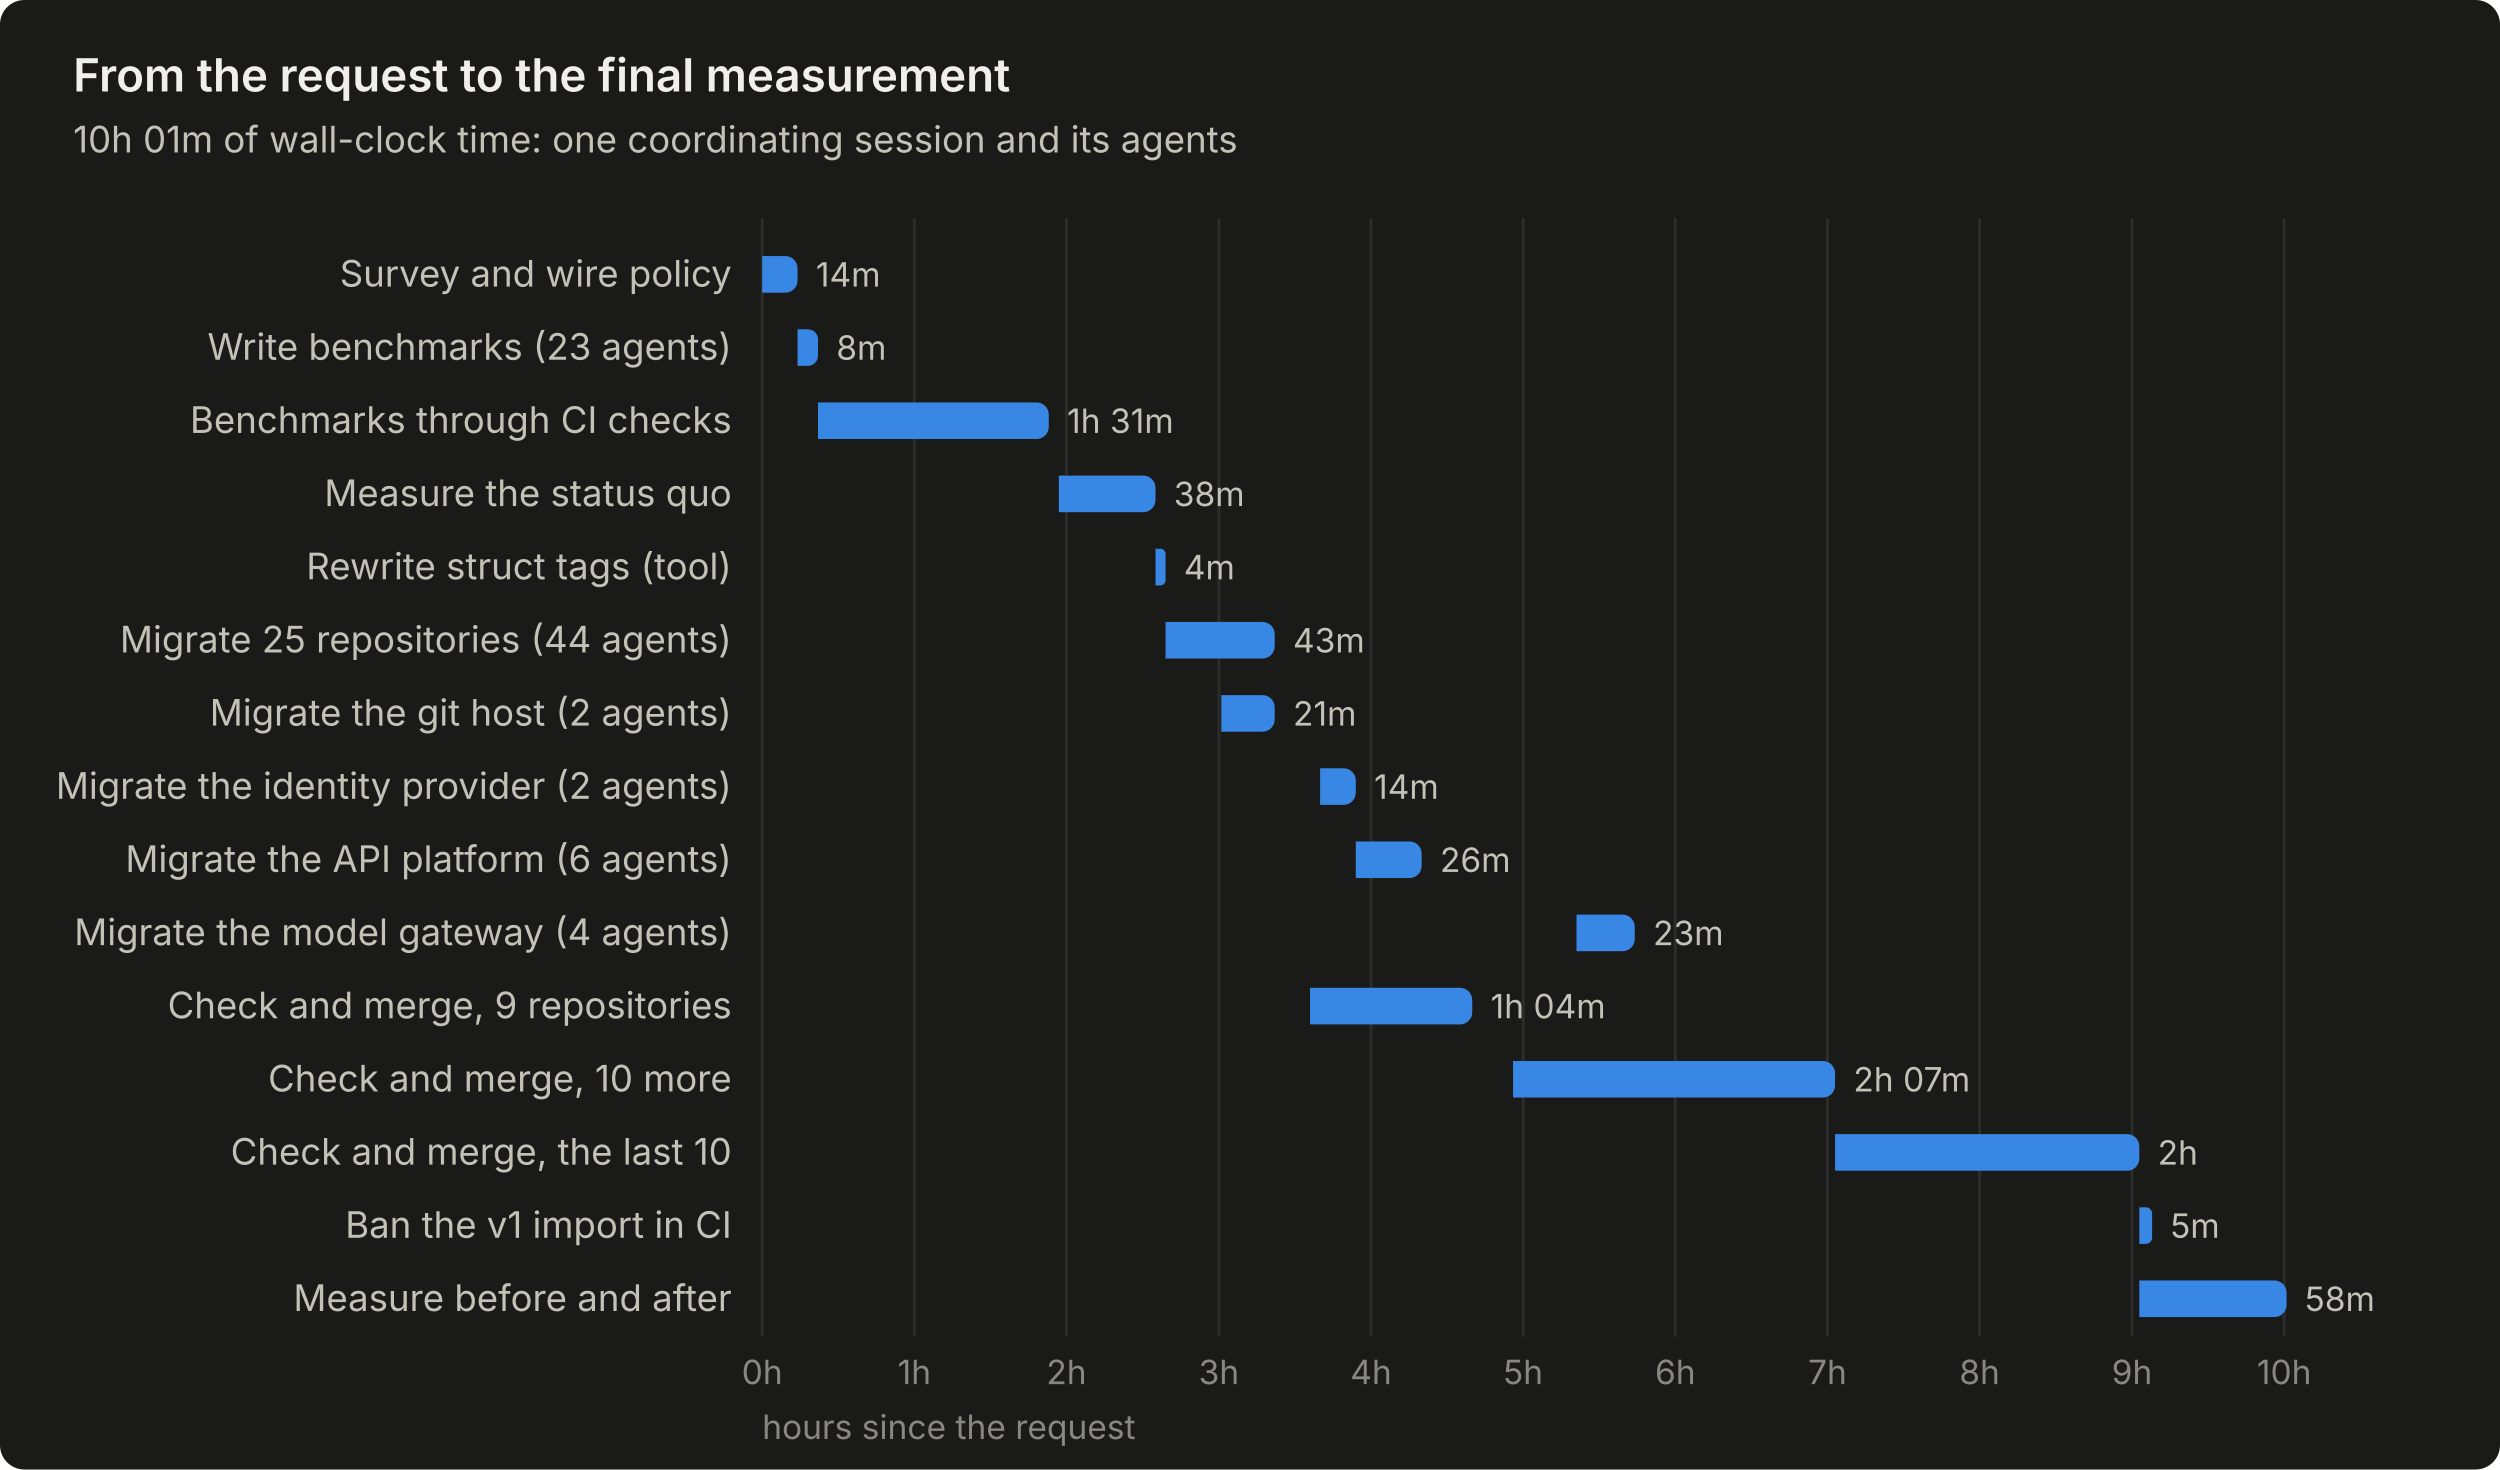
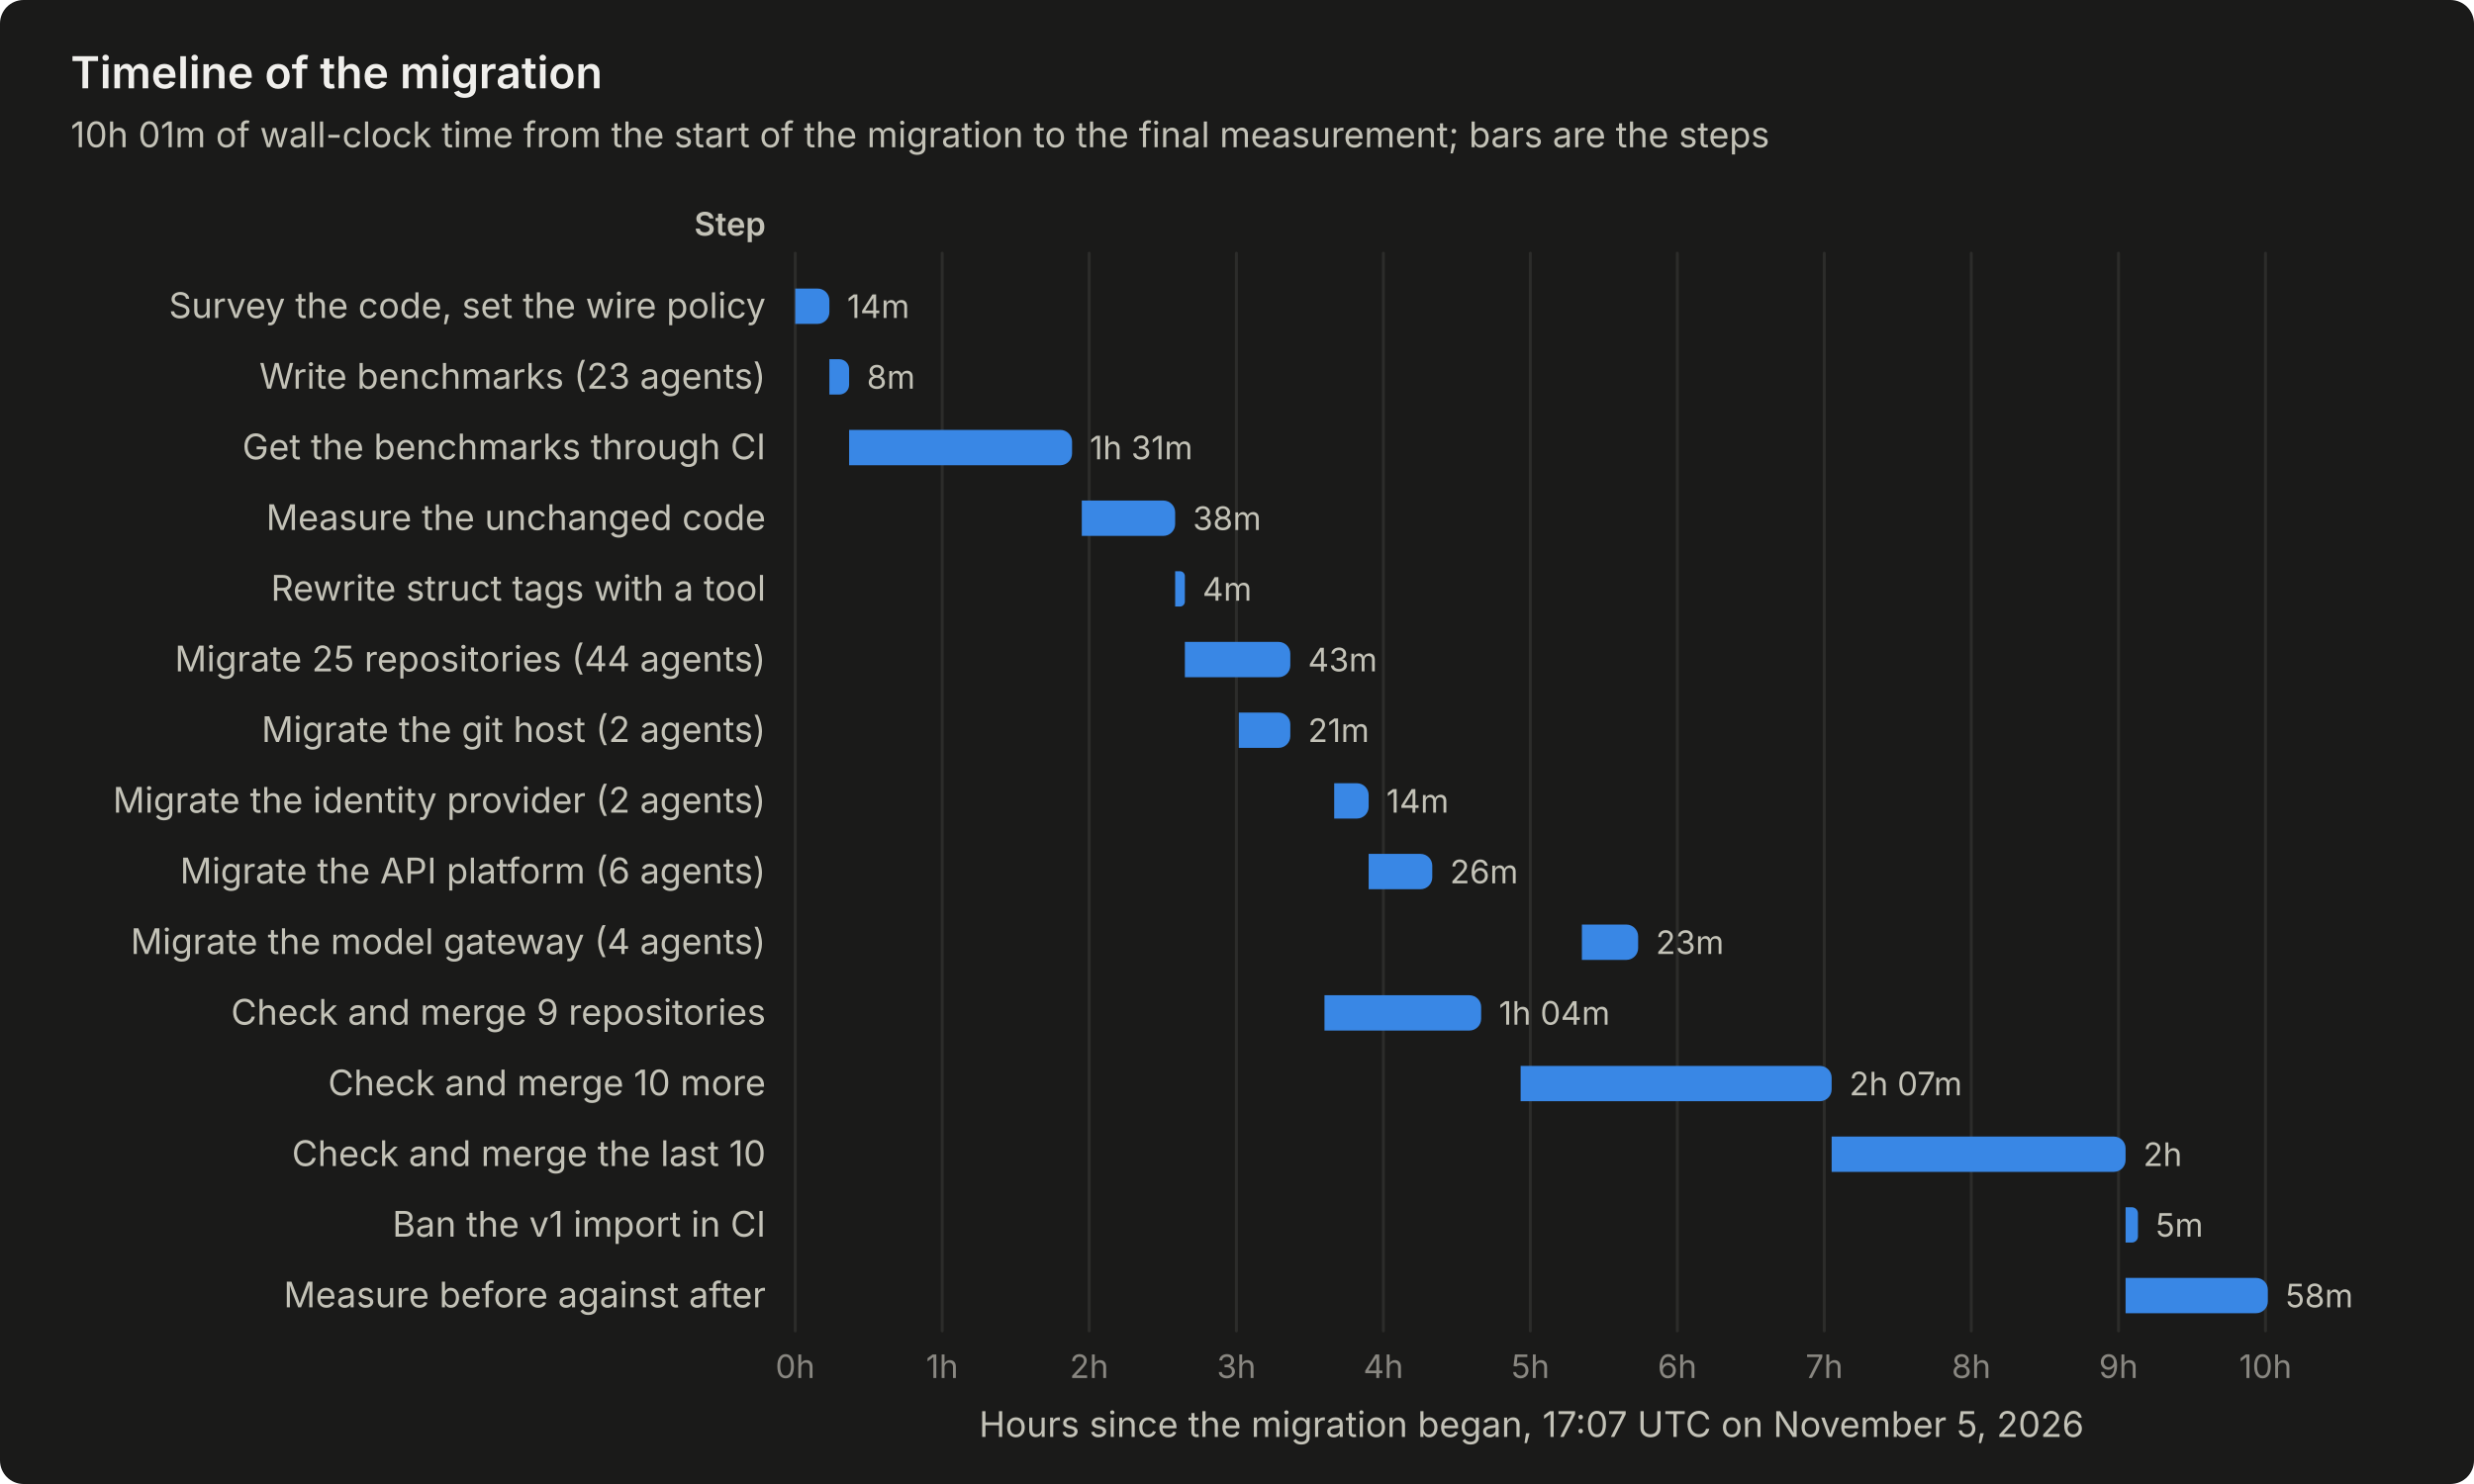
- <svg xmlns="http://www.w3.org/2000/svg" viewBox="0 0 820 482" width="820" height="482" font-family="system-ui, -apple-system, &quot;Segoe UI&quot;, sans-serif" role="img">
-   <rect width="820" height="482" rx="8" fill="#1a1a19" />
-   <text x="24.0" y="30.0" font-size="15" fill="#f0efec" text-anchor="start" font-weight="600">From the request to the final measurement</text>
-   <text x="24.0" y="50.0" font-size="12" fill="#c3c2b7" text-anchor="start" font-weight="400">10h 01m of wall-clock time: one coordinating session and its agents</text>
-   <line x1="250.0" y1="72.0" x2="250.0" y2="438.0" stroke="#2c2c2a" stroke-width="1" stroke-linecap="round" />
-   <text x="250.0" y="454.0" font-size="11" fill="#898781" text-anchor="middle" font-variant-numeric="tabular-nums">0h</text>
-   <line x1="299.9" y1="72.0" x2="299.9" y2="438.0" stroke="#2c2c2a" stroke-width="1" stroke-linecap="round" />
-   <text x="299.9" y="454.0" font-size="11" fill="#898781" text-anchor="middle" font-variant-numeric="tabular-nums">1h</text>
-   <line x1="349.8" y1="72.0" x2="349.8" y2="438.0" stroke="#2c2c2a" stroke-width="1" stroke-linecap="round" />
-   <text x="349.8" y="454.0" font-size="11" fill="#898781" text-anchor="middle" font-variant-numeric="tabular-nums">2h</text>
-   <line x1="399.8" y1="72.0" x2="399.8" y2="438.0" stroke="#2c2c2a" stroke-width="1" stroke-linecap="round" />
-   <text x="399.8" y="454.0" font-size="11" fill="#898781" text-anchor="middle" font-variant-numeric="tabular-nums">3h</text>
-   <line x1="449.7" y1="72.0" x2="449.7" y2="438.0" stroke="#2c2c2a" stroke-width="1" stroke-linecap="round" />
-   <text x="449.7" y="454.0" font-size="11" fill="#898781" text-anchor="middle" font-variant-numeric="tabular-nums">4h</text>
-   <line x1="499.6" y1="72.0" x2="499.6" y2="438.0" stroke="#2c2c2a" stroke-width="1" stroke-linecap="round" />
-   <text x="499.6" y="454.0" font-size="11" fill="#898781" text-anchor="middle" font-variant-numeric="tabular-nums">5h</text>
-   <line x1="549.5" y1="72.0" x2="549.5" y2="438.0" stroke="#2c2c2a" stroke-width="1" stroke-linecap="round" />
-   <text x="549.5" y="454.0" font-size="11" fill="#898781" text-anchor="middle" font-variant-numeric="tabular-nums">6h</text>
-   <line x1="599.4" y1="72.0" x2="599.4" y2="438.0" stroke="#2c2c2a" stroke-width="1" stroke-linecap="round" />
-   <text x="599.4" y="454.0" font-size="11" fill="#898781" text-anchor="middle" font-variant-numeric="tabular-nums">7h</text>
-   <line x1="649.3" y1="72.0" x2="649.3" y2="438.0" stroke="#2c2c2a" stroke-width="1" stroke-linecap="round" />
-   <text x="649.3" y="454.0" font-size="11" fill="#898781" text-anchor="middle" font-variant-numeric="tabular-nums">8h</text>
-   <line x1="699.3" y1="72.0" x2="699.3" y2="438.0" stroke="#2c2c2a" stroke-width="1" stroke-linecap="round" />
-   <text x="699.3" y="454.0" font-size="11" fill="#898781" text-anchor="middle" font-variant-numeric="tabular-nums">9h</text>
-   <line x1="749.2" y1="72.0" x2="749.2" y2="438.0" stroke="#2c2c2a" stroke-width="1" stroke-linecap="round" />
-   <text x="749.2" y="454.0" font-size="11" fill="#898781" text-anchor="middle" font-variant-numeric="tabular-nums">10h</text>
-   <text x="240.0" y="94.0" font-size="12" fill="#c3c2b7" text-anchor="end" font-weight="400">Survey and wire policy</text>
-   <path d="M250.0 84.0 H257.6 A4 4 0 0 1 261.6 88.0 V92.0 A4 4 0 0 1 257.6 96.0 H250.0 Z" fill="#3987e5" />
-   <text x="267.6" y="94.0" font-size="11" fill="#c3c2b7" text-anchor="start" font-weight="400">14m</text>
-   <text x="240.0" y="118.0" font-size="12" fill="#c3c2b7" text-anchor="end" font-weight="400">Write benchmarks (23 agents)</text>
-   <path d="M261.6 108.0 H265.0 A3.328 3.328 0 0 1 268.3 111.3 V116.7 A3.328 3.328 0 0 1 265.0 120.0 H261.6 Z" fill="#3987e5" />
-   <text x="274.3" y="118.0" font-size="11" fill="#c3c2b7" text-anchor="start" font-weight="400">8m</text>
-   <text x="240.0" y="142.0" font-size="12" fill="#c3c2b7" text-anchor="end" font-weight="400">Benchmarks through CI checks</text>
-   <path d="M268.3 132.0 H340.0 A4 4 0 0 1 344.0 136.0 V140.0 A4 4 0 0 1 340.0 144.0 H268.3 Z" fill="#3987e5" />
-   <text x="350.0" y="142.0" font-size="11" fill="#c3c2b7" text-anchor="start" font-weight="400">1h 31m</text>
-   <text x="240.0" y="166.0" font-size="12" fill="#c3c2b7" text-anchor="end" font-weight="400">Measure the status quo</text>
-   <path d="M347.3 156.0 H375.0 A4 4 0 0 1 379.0 160.0 V164.0 A4 4 0 0 1 375.0 168.0 H347.3 Z" fill="#3987e5" />
-   <text x="385.0" y="166.0" font-size="11" fill="#c3c2b7" text-anchor="start" font-weight="400">38m</text>
-   <text x="240.0" y="190.0" font-size="12" fill="#c3c2b7" text-anchor="end" font-weight="400">Rewrite struct tags (tool)</text>
-   <path d="M379.0 180.0 H380.6 A1.664 1.664 0 0 1 382.3 181.7 V190.3 A1.664 1.664 0 0 1 380.6 192.0 H379.0 Z" fill="#3987e5" />
-   <text x="388.3" y="190.0" font-size="11" fill="#c3c2b7" text-anchor="start" font-weight="400">4m</text>
-   <text x="240.0" y="214.0" font-size="12" fill="#c3c2b7" text-anchor="end" font-weight="400">Migrate 25 repositories (44 agents)</text>
-   <path d="M382.3 204.0 H414.1 A4 4 0 0 1 418.1 208.0 V212.0 A4 4 0 0 1 414.1 216.0 H382.3 Z" fill="#3987e5" />
-   <text x="424.1" y="214.0" font-size="11" fill="#c3c2b7" text-anchor="start" font-weight="400">43m</text>
-   <text x="240.0" y="238.0" font-size="12" fill="#c3c2b7" text-anchor="end" font-weight="400">Migrate the git host (2 agents)</text>
-   <path d="M400.6 228.0 H414.1 A4 4 0 0 1 418.1 232.0 V236.0 A4 4 0 0 1 414.1 240.0 H400.6 Z" fill="#3987e5" />
-   <text x="424.1" y="238.0" font-size="11" fill="#c3c2b7" text-anchor="start" font-weight="400">21m</text>
-   <text x="240.0" y="262.0" font-size="12" fill="#c3c2b7" text-anchor="end" font-weight="400">Migrate the identity provider (2 agents)</text>
-   <path d="M433.0 252.0 H440.7 A4 4 0 0 1 444.7 256.0 V260.0 A4 4 0 0 1 440.7 264.0 H433.0 Z" fill="#3987e5" />
-   <text x="450.7" y="262.0" font-size="11" fill="#c3c2b7" text-anchor="start" font-weight="400">14m</text>
-   <text x="240.0" y="286.0" font-size="12" fill="#c3c2b7" text-anchor="end" font-weight="400">Migrate the API platform (6 agents)</text>
-   <path d="M444.7 276.0 H462.3 A4 4 0 0 1 466.3 280.0 V284.0 A4 4 0 0 1 462.3 288.0 H444.7 Z" fill="#3987e5" />
-   <text x="472.3" y="286.0" font-size="11" fill="#c3c2b7" text-anchor="start" font-weight="400">26m</text>
-   <text x="240.0" y="310.0" font-size="12" fill="#c3c2b7" text-anchor="end" font-weight="400">Migrate the model gateway (4 agents)</text>
-   <path d="M517.1 300.0 H532.2 A4 4 0 0 1 536.2 304.0 V308.0 A4 4 0 0 1 532.2 312.0 H517.1 Z" fill="#3987e5" />
-   <text x="542.2" y="310.0" font-size="11" fill="#c3c2b7" text-anchor="start" font-weight="400">23m</text>
-   <text x="240.0" y="334.0" font-size="12" fill="#c3c2b7" text-anchor="end" font-weight="400">Check and merge, 9 repositories</text>
-   <path d="M429.7 324.0 H478.9 A4 4 0 0 1 482.9 328.0 V332.0 A4 4 0 0 1 478.9 336.0 H429.7 Z" fill="#3987e5" />
-   <text x="488.9" y="334.0" font-size="11" fill="#c3c2b7" text-anchor="start" font-weight="400">1h 04m</text>
-   <text x="240.0" y="358.0" font-size="12" fill="#c3c2b7" text-anchor="end" font-weight="400">Check and merge, 10 more</text>
-   <path d="M496.3 348.0 H597.9 A4 4 0 0 1 601.9 352.0 V356.0 A4 4 0 0 1 597.9 360.0 H496.3 Z" fill="#3987e5" />
-   <text x="607.9" y="358.0" font-size="11" fill="#c3c2b7" text-anchor="start" font-weight="400">2h 07m</text>
-   <text x="240.0" y="382.0" font-size="12" fill="#c3c2b7" text-anchor="end" font-weight="400">Check and merge, the last 10</text>
-   <path d="M601.9 372.0 H697.7 A4 4 0 0 1 701.7 376.0 V380.0 A4 4 0 0 1 697.7 384.0 H601.9 Z" fill="#3987e5" />
-   <text x="707.7" y="382.0" font-size="11" fill="#c3c2b7" text-anchor="start" font-weight="400">2h</text>
-   <text x="240.0" y="406.0" font-size="12" fill="#c3c2b7" text-anchor="end" font-weight="400">Ban the v1 import in CI</text>
-   <path d="M701.7 396.0 H703.8 A2.08 2.08 0 0 1 705.9 398.1 V405.9 A2.08 2.08 0 0 1 703.8 408.0 H701.7 Z" fill="#3987e5" />
-   <text x="711.9" y="406.0" font-size="11" fill="#c3c2b7" text-anchor="start" font-weight="400">5m</text>
-   <text x="240.0" y="430.0" font-size="12" fill="#c3c2b7" text-anchor="end" font-weight="400">Measure before and after</text>
-   <path d="M701.7 420.0 H746.0 A4 4 0 0 1 750.0 424.0 V428.0 A4 4 0 0 1 746.0 432.0 H701.7 Z" fill="#3987e5" />
-   <text x="756.0" y="430.0" font-size="11" fill="#c3c2b7" text-anchor="start" font-weight="400">58m</text>
-   <text x="250.0" y="472.0" font-size="11" fill="#898781" text-anchor="start" font-weight="400">hours since the request</text>
+ <svg xmlns="http://www.w3.org/2000/svg" viewBox="0 0 840 504" width="840" height="504" font-family="system-ui, -apple-system, &quot;Segoe UI&quot;, sans-serif" role="img">
+   <rect width="840" height="504" rx="8" fill="#1a1a19" />
+   <text x="24.0" y="30.0" font-size="15" fill="#f0efec" text-anchor="start" font-weight="600">Timeline of the migration</text>
+   <text x="24.0" y="50.0" font-size="12" fill="#c3c2b7" text-anchor="start" font-weight="400">10h 01m of wall-clock time from the start of the migration to the final measurement; bars are the steps</text>
+   <line x1="270.0" y1="86.0" x2="270.0" y2="452.0" stroke="#2c2c2a" stroke-width="1" stroke-linecap="round" />
+   <text x="270.0" y="468.0" font-size="11" fill="#898781" text-anchor="middle" font-variant-numeric="tabular-nums">0h</text>
+   <line x1="319.9" y1="86.0" x2="319.9" y2="452.0" stroke="#2c2c2a" stroke-width="1" stroke-linecap="round" />
+   <text x="319.9" y="468.0" font-size="11" fill="#898781" text-anchor="middle" font-variant-numeric="tabular-nums">1h</text>
+   <line x1="369.8" y1="86.0" x2="369.8" y2="452.0" stroke="#2c2c2a" stroke-width="1" stroke-linecap="round" />
+   <text x="369.8" y="468.0" font-size="11" fill="#898781" text-anchor="middle" font-variant-numeric="tabular-nums">2h</text>
+   <line x1="419.8" y1="86.0" x2="419.8" y2="452.0" stroke="#2c2c2a" stroke-width="1" stroke-linecap="round" />
+   <text x="419.8" y="468.0" font-size="11" fill="#898781" text-anchor="middle" font-variant-numeric="tabular-nums">3h</text>
+   <line x1="469.7" y1="86.0" x2="469.7" y2="452.0" stroke="#2c2c2a" stroke-width="1" stroke-linecap="round" />
+   <text x="469.7" y="468.0" font-size="11" fill="#898781" text-anchor="middle" font-variant-numeric="tabular-nums">4h</text>
+   <line x1="519.6" y1="86.0" x2="519.6" y2="452.0" stroke="#2c2c2a" stroke-width="1" stroke-linecap="round" />
+   <text x="519.6" y="468.0" font-size="11" fill="#898781" text-anchor="middle" font-variant-numeric="tabular-nums">5h</text>
+   <line x1="569.5" y1="86.0" x2="569.5" y2="452.0" stroke="#2c2c2a" stroke-width="1" stroke-linecap="round" />
+   <text x="569.5" y="468.0" font-size="11" fill="#898781" text-anchor="middle" font-variant-numeric="tabular-nums">6h</text>
+   <line x1="619.4" y1="86.0" x2="619.4" y2="452.0" stroke="#2c2c2a" stroke-width="1" stroke-linecap="round" />
+   <text x="619.4" y="468.0" font-size="11" fill="#898781" text-anchor="middle" font-variant-numeric="tabular-nums">7h</text>
+   <line x1="669.3" y1="86.0" x2="669.3" y2="452.0" stroke="#2c2c2a" stroke-width="1" stroke-linecap="round" />
+   <text x="669.3" y="468.0" font-size="11" fill="#898781" text-anchor="middle" font-variant-numeric="tabular-nums">8h</text>
+   <line x1="719.3" y1="86.0" x2="719.3" y2="452.0" stroke="#2c2c2a" stroke-width="1" stroke-linecap="round" />
+   <text x="719.3" y="468.0" font-size="11" fill="#898781" text-anchor="middle" font-variant-numeric="tabular-nums">9h</text>
+   <line x1="769.2" y1="86.0" x2="769.2" y2="452.0" stroke="#2c2c2a" stroke-width="1" stroke-linecap="round" />
+   <text x="769.2" y="468.0" font-size="11" fill="#898781" text-anchor="middle" font-variant-numeric="tabular-nums">10h</text>
+   <text x="260.0" y="80.0" font-size="11" fill="#c3c2b7" text-anchor="end" font-weight="600">Step</text>
+   <text x="260.0" y="108.0" font-size="12" fill="#c3c2b7" text-anchor="end" font-weight="400">Survey the code, set the wire policy</text>
+   <path d="M270.0 98.0 H277.6 A4 4 0 0 1 281.6 102.0 V106.0 A4 4 0 0 1 277.6 110.0 H270.0 Z" fill="#3987e5" />
+   <text x="287.6" y="108.0" font-size="11" fill="#c3c2b7" text-anchor="start" font-weight="400">14m</text>
+   <text x="260.0" y="132.0" font-size="12" fill="#c3c2b7" text-anchor="end" font-weight="400">Write benchmarks (23 agents)</text>
+   <path d="M281.6 122.0 H285.0 A3.328 3.328 0 0 1 288.3 125.3 V130.7 A3.328 3.328 0 0 1 285.0 134.0 H281.6 Z" fill="#3987e5" />
+   <text x="294.3" y="132.0" font-size="11" fill="#c3c2b7" text-anchor="start" font-weight="400">8m</text>
+   <text x="260.0" y="156.0" font-size="12" fill="#c3c2b7" text-anchor="end" font-weight="400">Get the benchmarks through CI</text>
+   <path d="M288.3 146.0 H360.0 A4 4 0 0 1 364.0 150.0 V154.0 A4 4 0 0 1 360.0 158.0 H288.3 Z" fill="#3987e5" />
+   <text x="370.0" y="156.0" font-size="11" fill="#c3c2b7" text-anchor="start" font-weight="400">1h 31m</text>
+   <text x="260.0" y="180.0" font-size="12" fill="#c3c2b7" text-anchor="end" font-weight="400">Measure the unchanged code</text>
+   <path d="M367.3 170.0 H395.0 A4 4 0 0 1 399.0 174.0 V178.0 A4 4 0 0 1 395.0 182.0 H367.3 Z" fill="#3987e5" />
+   <text x="405.0" y="180.0" font-size="11" fill="#c3c2b7" text-anchor="start" font-weight="400">38m</text>
+   <text x="260.0" y="204.0" font-size="12" fill="#c3c2b7" text-anchor="end" font-weight="400">Rewrite struct tags with a tool</text>
+   <path d="M399.0 194.0 H400.6 A1.664 1.664 0 0 1 402.3 195.7 V204.3 A1.664 1.664 0 0 1 400.6 206.0 H399.0 Z" fill="#3987e5" />
+   <text x="408.3" y="204.0" font-size="11" fill="#c3c2b7" text-anchor="start" font-weight="400">4m</text>
+   <text x="260.0" y="228.0" font-size="12" fill="#c3c2b7" text-anchor="end" font-weight="400">Migrate 25 repositories (44 agents)</text>
+   <path d="M402.3 218.0 H434.1 A4 4 0 0 1 438.1 222.0 V226.0 A4 4 0 0 1 434.1 230.0 H402.3 Z" fill="#3987e5" />
+   <text x="444.1" y="228.0" font-size="11" fill="#c3c2b7" text-anchor="start" font-weight="400">43m</text>
+   <text x="260.0" y="252.0" font-size="12" fill="#c3c2b7" text-anchor="end" font-weight="400">Migrate the git host (2 agents)</text>
+   <path d="M420.6 242.0 H434.1 A4 4 0 0 1 438.1 246.0 V250.0 A4 4 0 0 1 434.1 254.0 H420.6 Z" fill="#3987e5" />
+   <text x="444.1" y="252.0" font-size="11" fill="#c3c2b7" text-anchor="start" font-weight="400">21m</text>
+   <text x="260.0" y="276.0" font-size="12" fill="#c3c2b7" text-anchor="end" font-weight="400">Migrate the identity provider (2 agents)</text>
+   <path d="M453.0 266.0 H460.7 A4 4 0 0 1 464.7 270.0 V274.0 A4 4 0 0 1 460.7 278.0 H453.0 Z" fill="#3987e5" />
+   <text x="470.7" y="276.0" font-size="11" fill="#c3c2b7" text-anchor="start" font-weight="400">14m</text>
+   <text x="260.0" y="300.0" font-size="12" fill="#c3c2b7" text-anchor="end" font-weight="400">Migrate the API platform (6 agents)</text>
+   <path d="M464.7 290.0 H482.3 A4 4 0 0 1 486.3 294.0 V298.0 A4 4 0 0 1 482.3 302.0 H464.7 Z" fill="#3987e5" />
+   <text x="492.3" y="300.0" font-size="11" fill="#c3c2b7" text-anchor="start" font-weight="400">26m</text>
+   <text x="260.0" y="324.0" font-size="12" fill="#c3c2b7" text-anchor="end" font-weight="400">Migrate the model gateway (4 agents)</text>
+   <path d="M537.1 314.0 H552.2 A4 4 0 0 1 556.2 318.0 V322.0 A4 4 0 0 1 552.2 326.0 H537.1 Z" fill="#3987e5" />
+   <text x="562.2" y="324.0" font-size="11" fill="#c3c2b7" text-anchor="start" font-weight="400">23m</text>
+   <text x="260.0" y="348.0" font-size="12" fill="#c3c2b7" text-anchor="end" font-weight="400">Check and merge 9 repositories</text>
+   <path d="M449.7 338.0 H498.9 A4 4 0 0 1 502.9 342.0 V346.0 A4 4 0 0 1 498.9 350.0 H449.7 Z" fill="#3987e5" />
+   <text x="508.9" y="348.0" font-size="11" fill="#c3c2b7" text-anchor="start" font-weight="400">1h 04m</text>
+   <text x="260.0" y="372.0" font-size="12" fill="#c3c2b7" text-anchor="end" font-weight="400">Check and merge 10 more</text>
+   <path d="M516.3 362.0 H617.9 A4 4 0 0 1 621.9 366.0 V370.0 A4 4 0 0 1 617.9 374.0 H516.3 Z" fill="#3987e5" />
+   <text x="627.9" y="372.0" font-size="11" fill="#c3c2b7" text-anchor="start" font-weight="400">2h 07m</text>
+   <text x="260.0" y="396.0" font-size="12" fill="#c3c2b7" text-anchor="end" font-weight="400">Check and merge the last 10</text>
+   <path d="M621.9 386.0 H717.7 A4 4 0 0 1 721.7 390.0 V394.0 A4 4 0 0 1 717.7 398.0 H621.9 Z" fill="#3987e5" />
+   <text x="727.7" y="396.0" font-size="11" fill="#c3c2b7" text-anchor="start" font-weight="400">2h</text>
+   <text x="260.0" y="420.0" font-size="12" fill="#c3c2b7" text-anchor="end" font-weight="400">Ban the v1 import in CI</text>
+   <path d="M721.7 410.0 H723.8 A2.08 2.08 0 0 1 725.9 412.1 V419.9 A2.08 2.08 0 0 1 723.8 422.0 H721.7 Z" fill="#3987e5" />
+   <text x="731.9" y="420.0" font-size="11" fill="#c3c2b7" text-anchor="start" font-weight="400">5m</text>
+   <text x="260.0" y="444.0" font-size="12" fill="#c3c2b7" text-anchor="end" font-weight="400">Measure before against after</text>
+   <path d="M721.7 434.0 H766.0 A4 4 0 0 1 770.0 438.0 V442.0 A4 4 0 0 1 766.0 446.0 H721.7 Z" fill="#3987e5" />
+   <text x="776.0" y="444.0" font-size="11" fill="#c3c2b7" text-anchor="start" font-weight="400">58m</text>
+   <text x="520.0" y="488.0" font-size="12" fill="#c3c2b7" text-anchor="middle" font-weight="400">Hours since the migration began, 17:07 UTC on November 5, 2026</text>
</svg>
